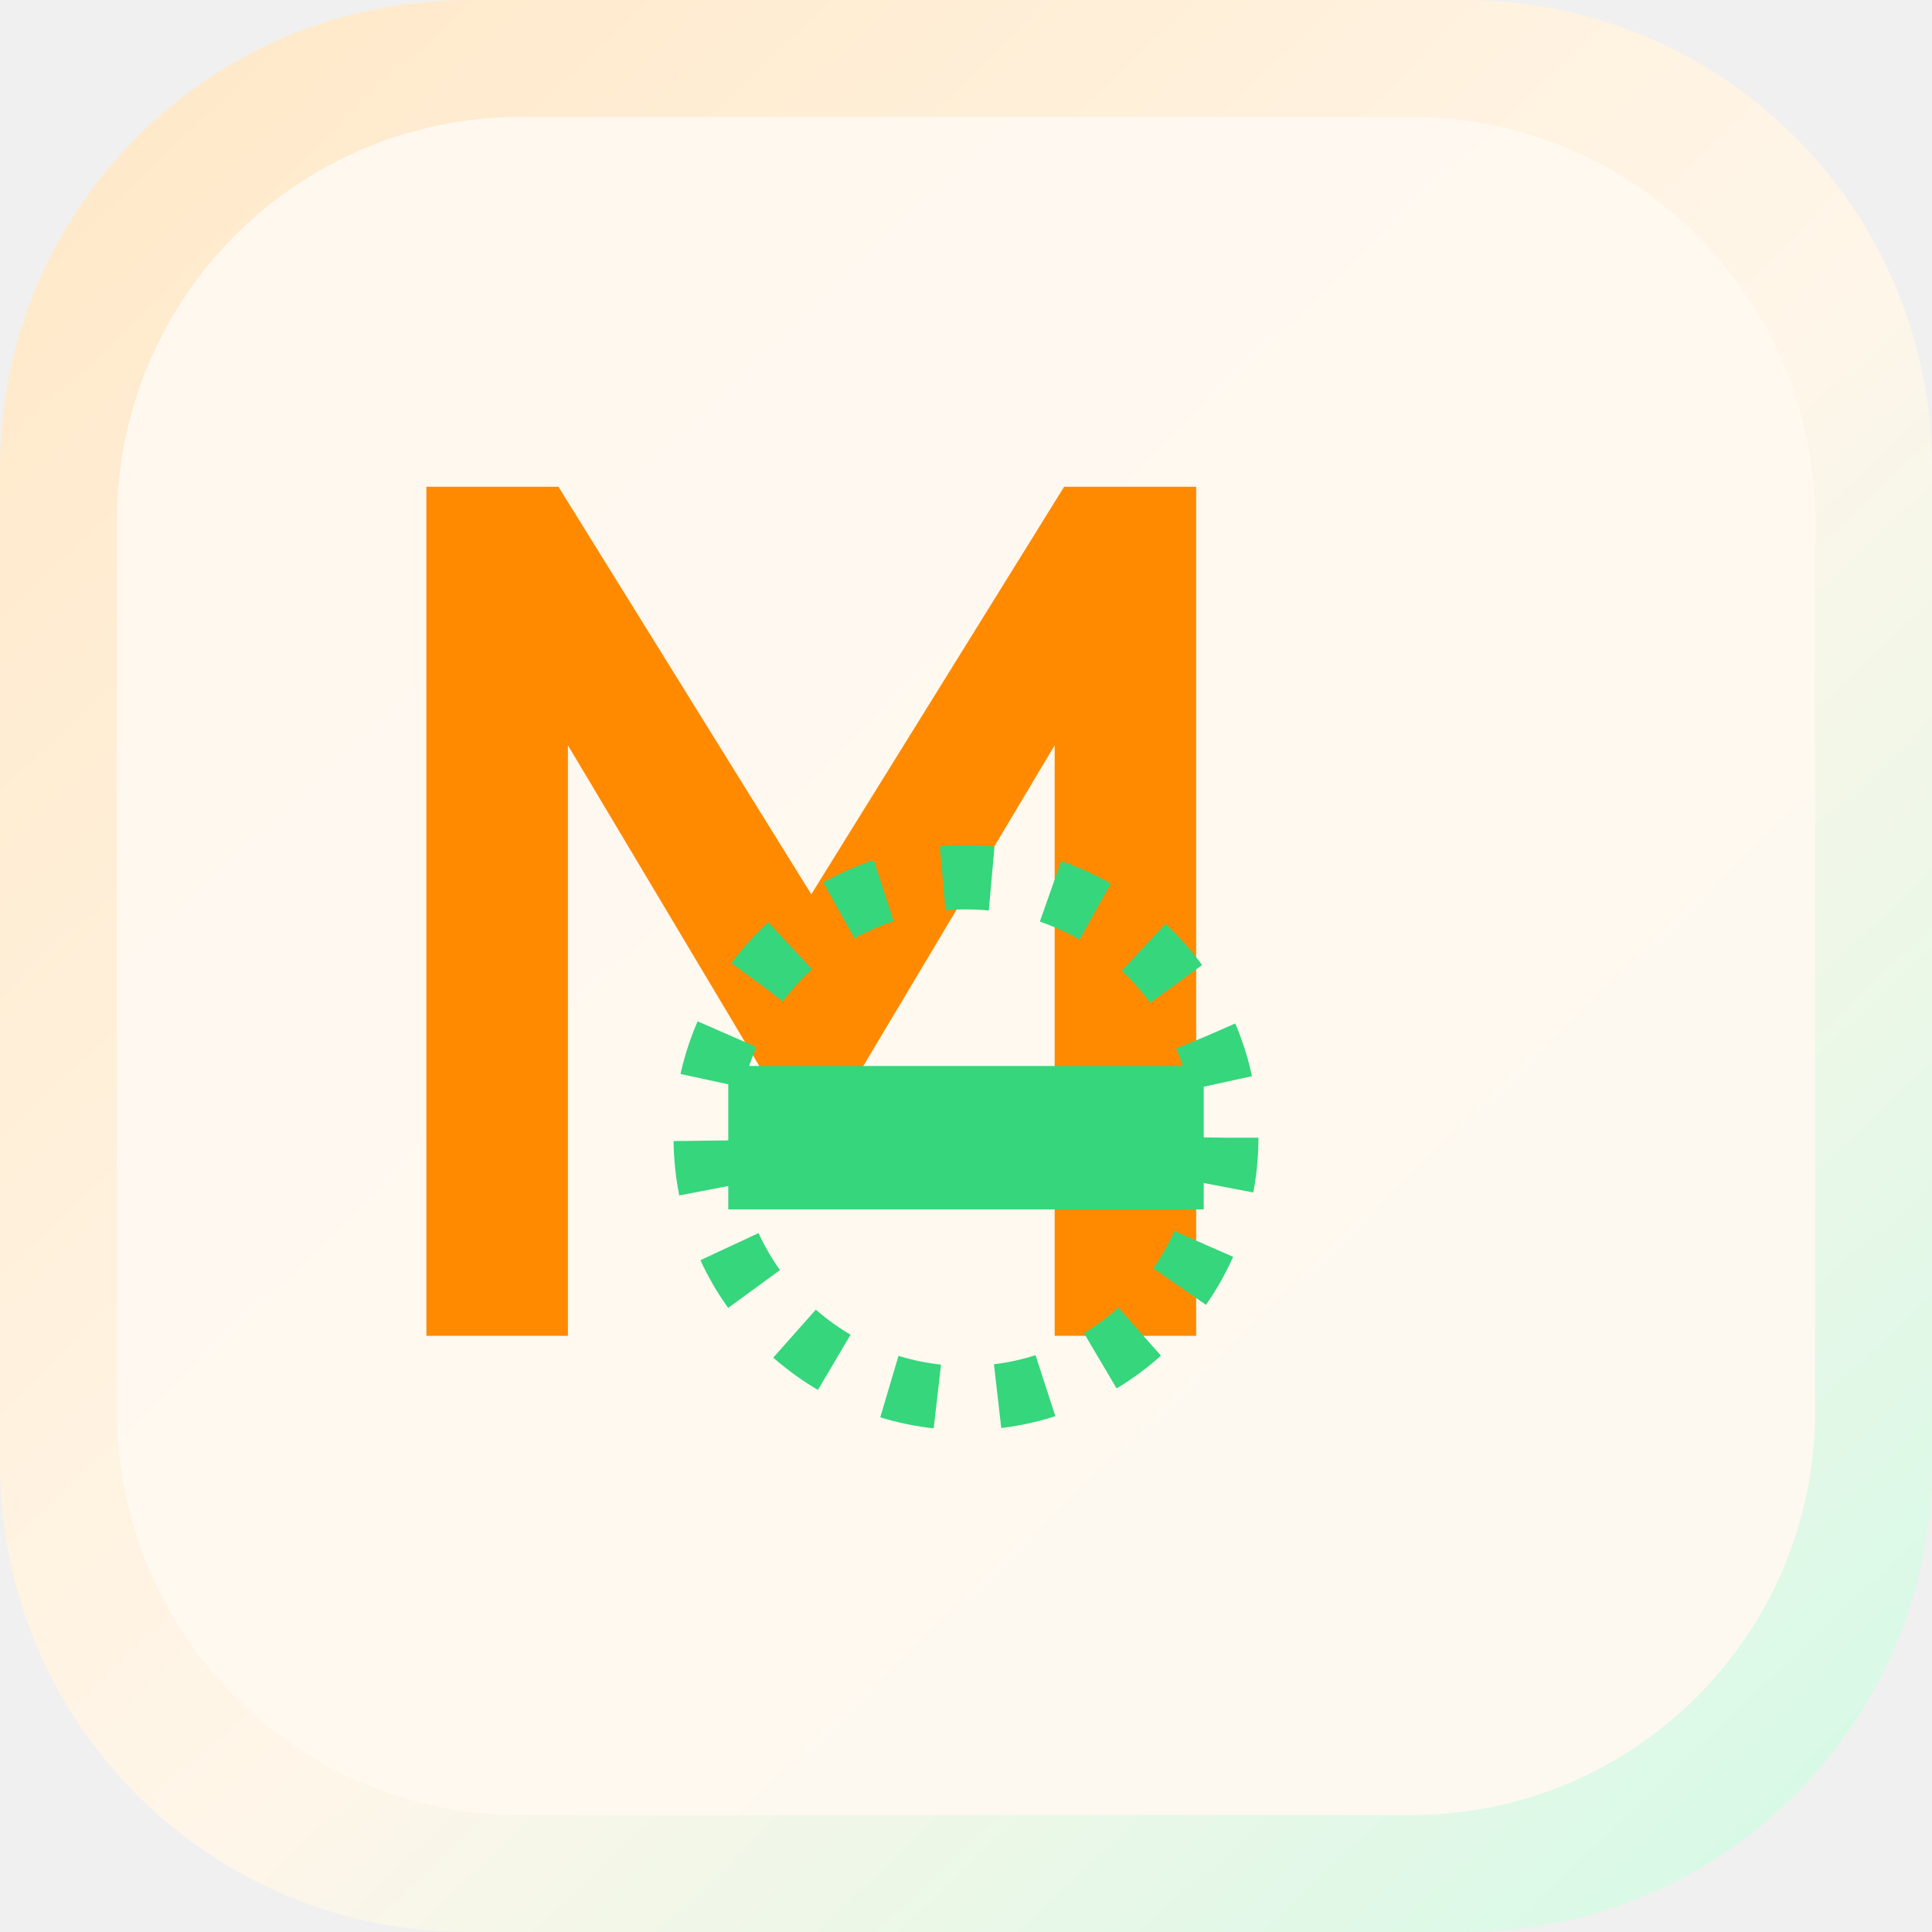
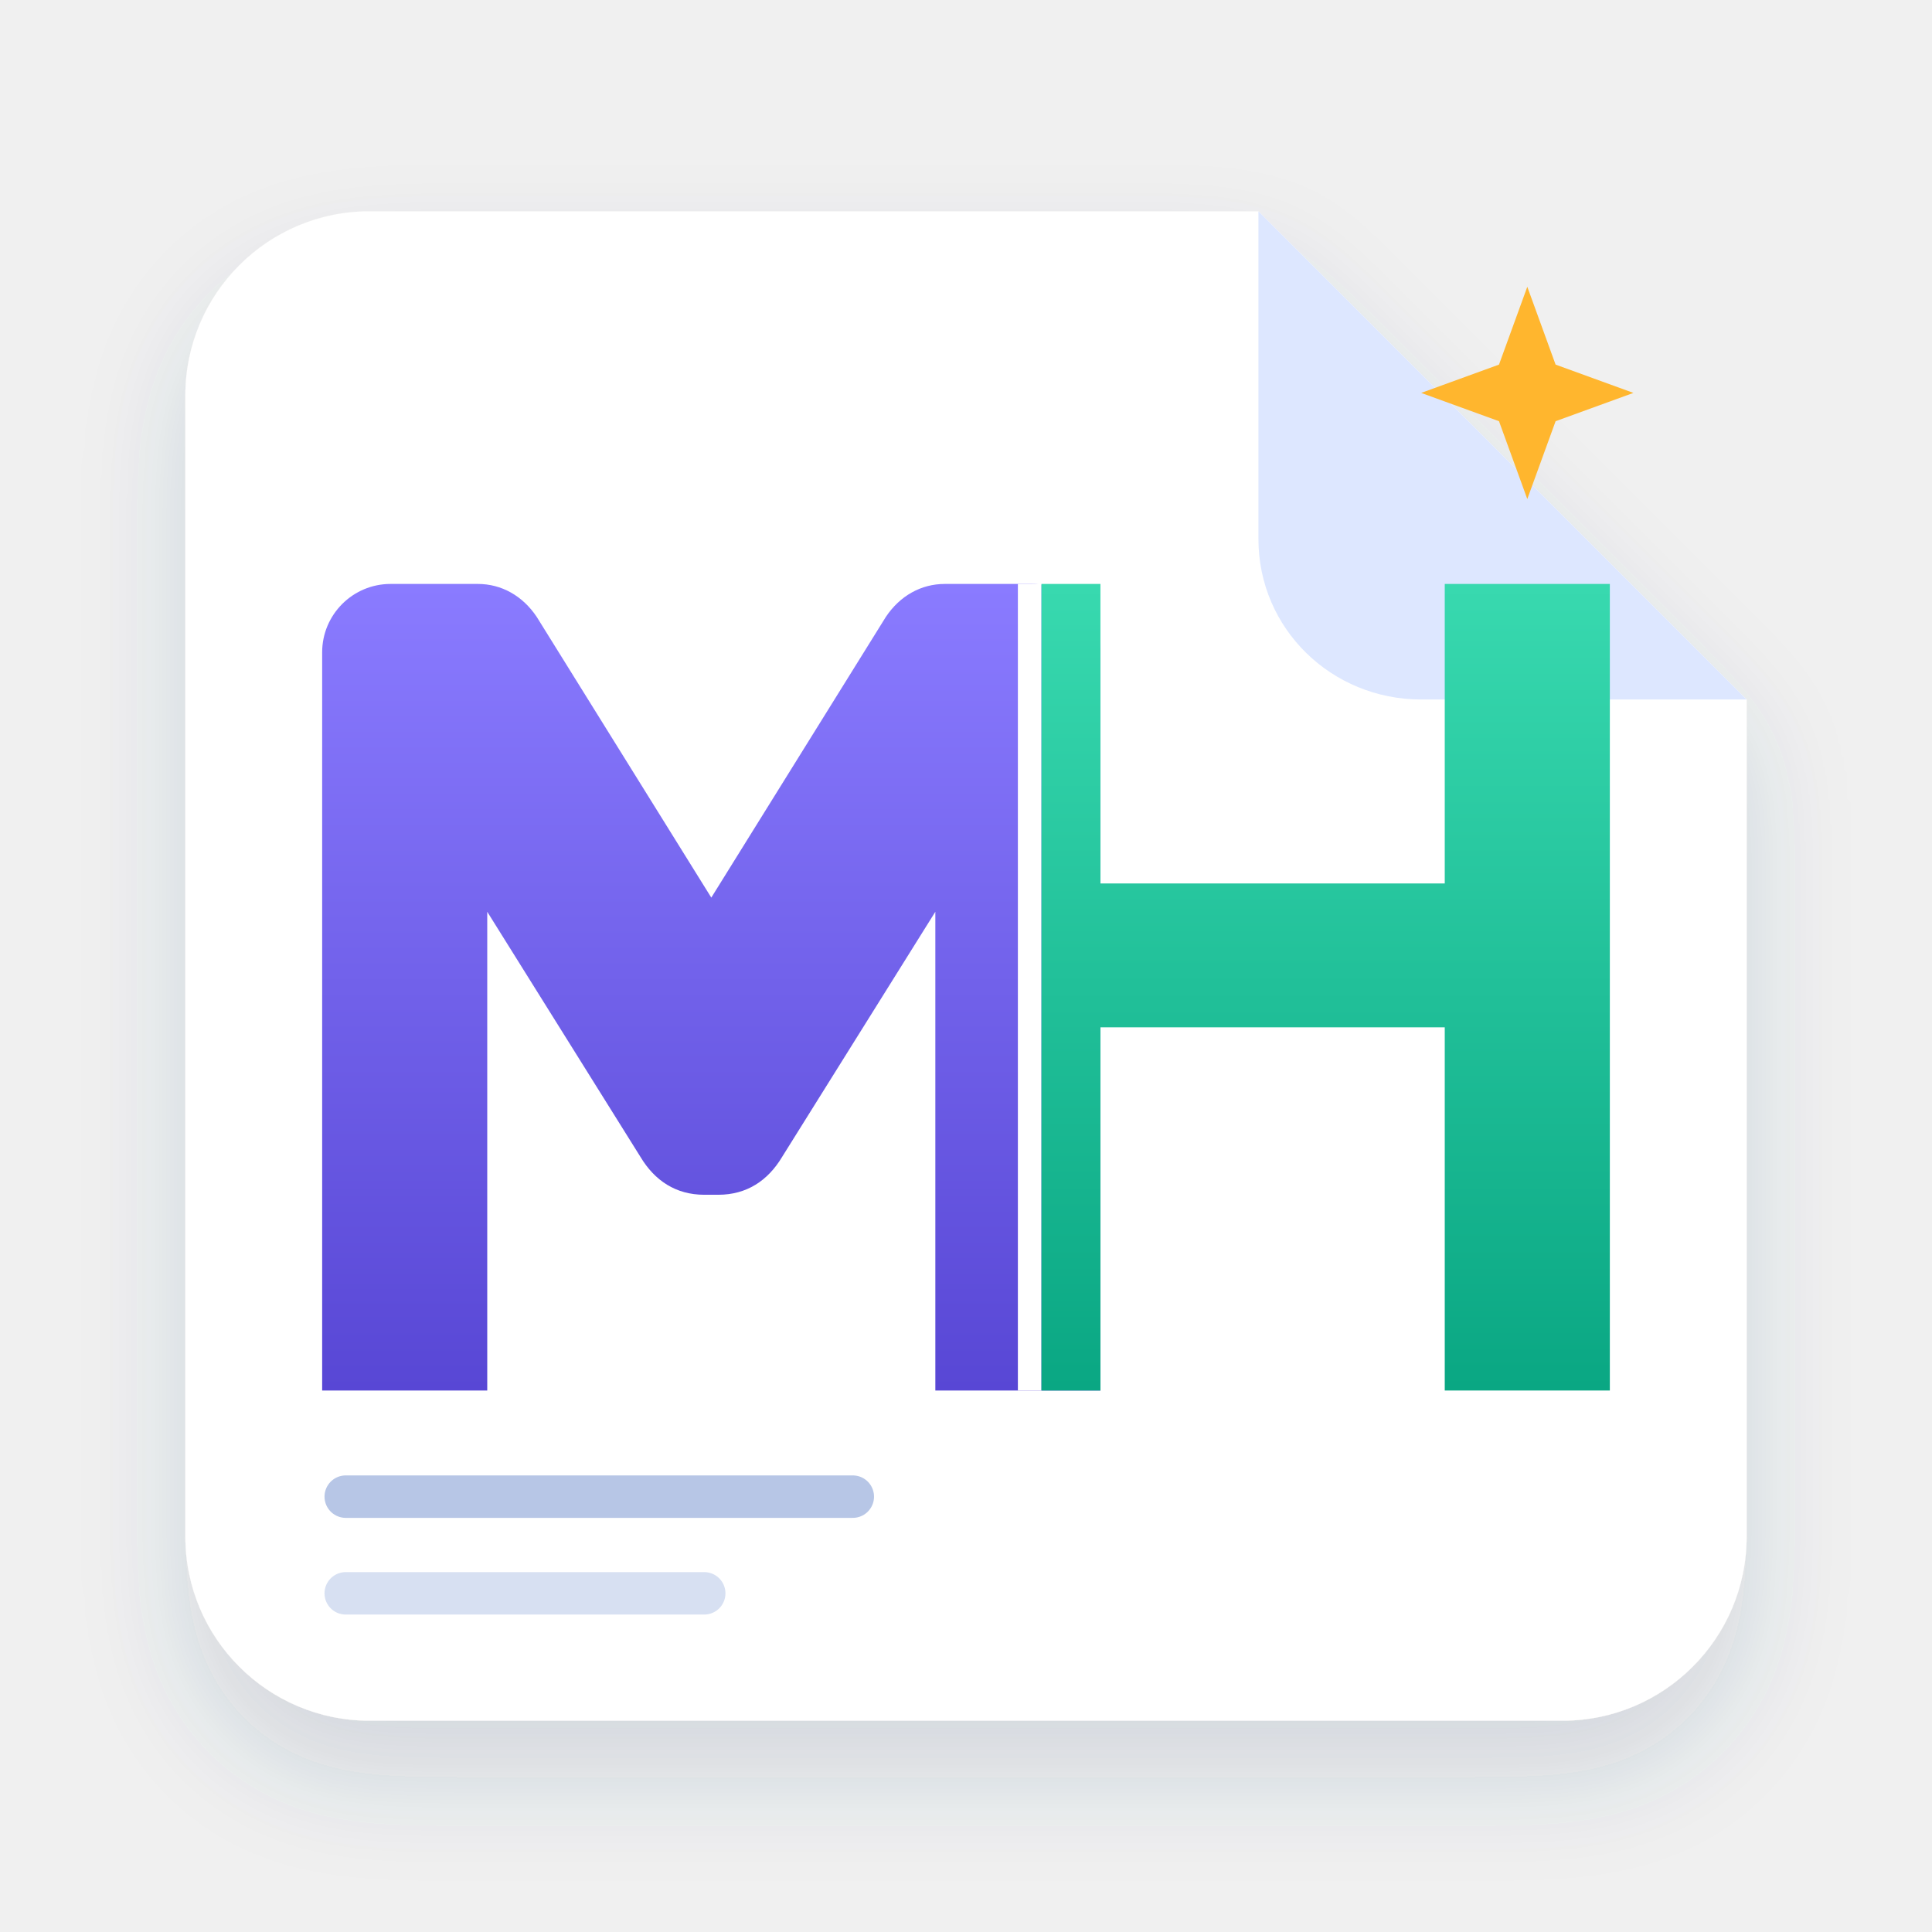
- <svg xmlns="http://www.w3.org/2000/svg" width="1024" height="1024" viewBox="0 0 1024 1024" fill="none">
-   <rect width="1024" height="1024" rx="248" fill="url(#bg)" />
-   <rect x="62" y="62" width="900" height="900" rx="214" fill="#FFF9F0" fill-opacity="0.96" />
-   <path d="M226 708V258H296L430 474L564 258H634V708H559V395L451 576H409L301 395V708H226Z" fill="#FF8A00" />
-   <path d="M386 565H638V641H386V565Z" fill="#35D67C" />
-   <circle cx="512" cy="603" r="138" stroke="#35D67C" stroke-width="34" stroke-dasharray="26 32" />
+ <svg xmlns="http://www.w3.org/2000/svg" width="1024" height="1024" viewBox="0 0 1024 1024" fill="none" role="img" aria-labelledby="title desc">
  <defs>
-     <linearGradient id="bg" x1="85" y1="48" x2="947" y2="953" gradientUnits="userSpaceOnUse">
-       <stop stop-color="#FFE9CA" />
-       <stop offset="0.55" stop-color="#FFF6E9" />
-       <stop offset="1" stop-color="#D9F9E7" />
+     <linearGradient id="surface" x1="116" y1="82" x2="912" y2="943" gradientUnits="userSpaceOnUse">
+       <stop stop-color="#F4F8FF" />
+       <stop offset="1" stop-color="#E8FFF7" />
    </linearGradient>
+     <linearGradient id="m-gradient" x1="0" y1="0" x2="0" y2="1">
+       <stop stop-color="#8A7BFF" />
+       <stop offset="1" stop-color="#5847D5" />
+     </linearGradient>
+     <linearGradient id="h-gradient" x1="0" y1="0" x2="0" y2="1">
+       <stop stop-color="#38D9AF" />
+       <stop offset="1" stop-color="#0AA783" />
+     </linearGradient>
+     <filter id="shadow" x="111" y="117" width="802" height="829" filterUnits="userSpaceOnUse" color-interpolation-filters="sRGB">
+       <feDropShadow dx="0" dy="24" stdDeviation="22" flood-color="#334B7B" flood-opacity=".15" />
+     </filter>
  </defs>
+   <g transform="translate(-128 -128) scale(1.25)">
+     <g filter="url(#shadow)">
+       <path d="M259 192C216 192 181 227 181 270V754C181 797 216 832 259 832H765C808 832 843 797 843 754V399L636 192H259Z" fill="white" />
+       <path d="M636 192V331C636 369 667 399 705 399H843L636 192Z" fill="#DDE7FF" />
+     </g>
+     <g transform="translate(-45 0)">
+       <path d="M284 692V379C284 363 297 350 313 350H350C360 350 369 355 375 364L449 483L523 364C529 355 538 350 548 350H585C601 350 614 363 614 379V692H544V489L479 593C473 603 464 609 452 609H446C434 609 425 603 419 593L354 489V692H284Z" fill="url(#m-gradient)" />
+       <rect x="579" y="350" width="10" height="342" fill="white" />
+       <path d="M589 350H614V477H760V350H830V692H760V538H614V692H589V350Z" fill="url(#h-gradient)" />
+     </g>
+     <path d="M249 737H464" stroke="#B7C6E6" stroke-width="18" stroke-linecap="round" />
+     <path d="M249 778H401" stroke="#D7E0F2" stroke-width="18" stroke-linecap="round" />
+     <path d="M750 224L762 257L795 269L762 281L750 314L738 281L705 269L738 257L750 224Z" fill="#FFB62E" />
+   </g>
</svg>
